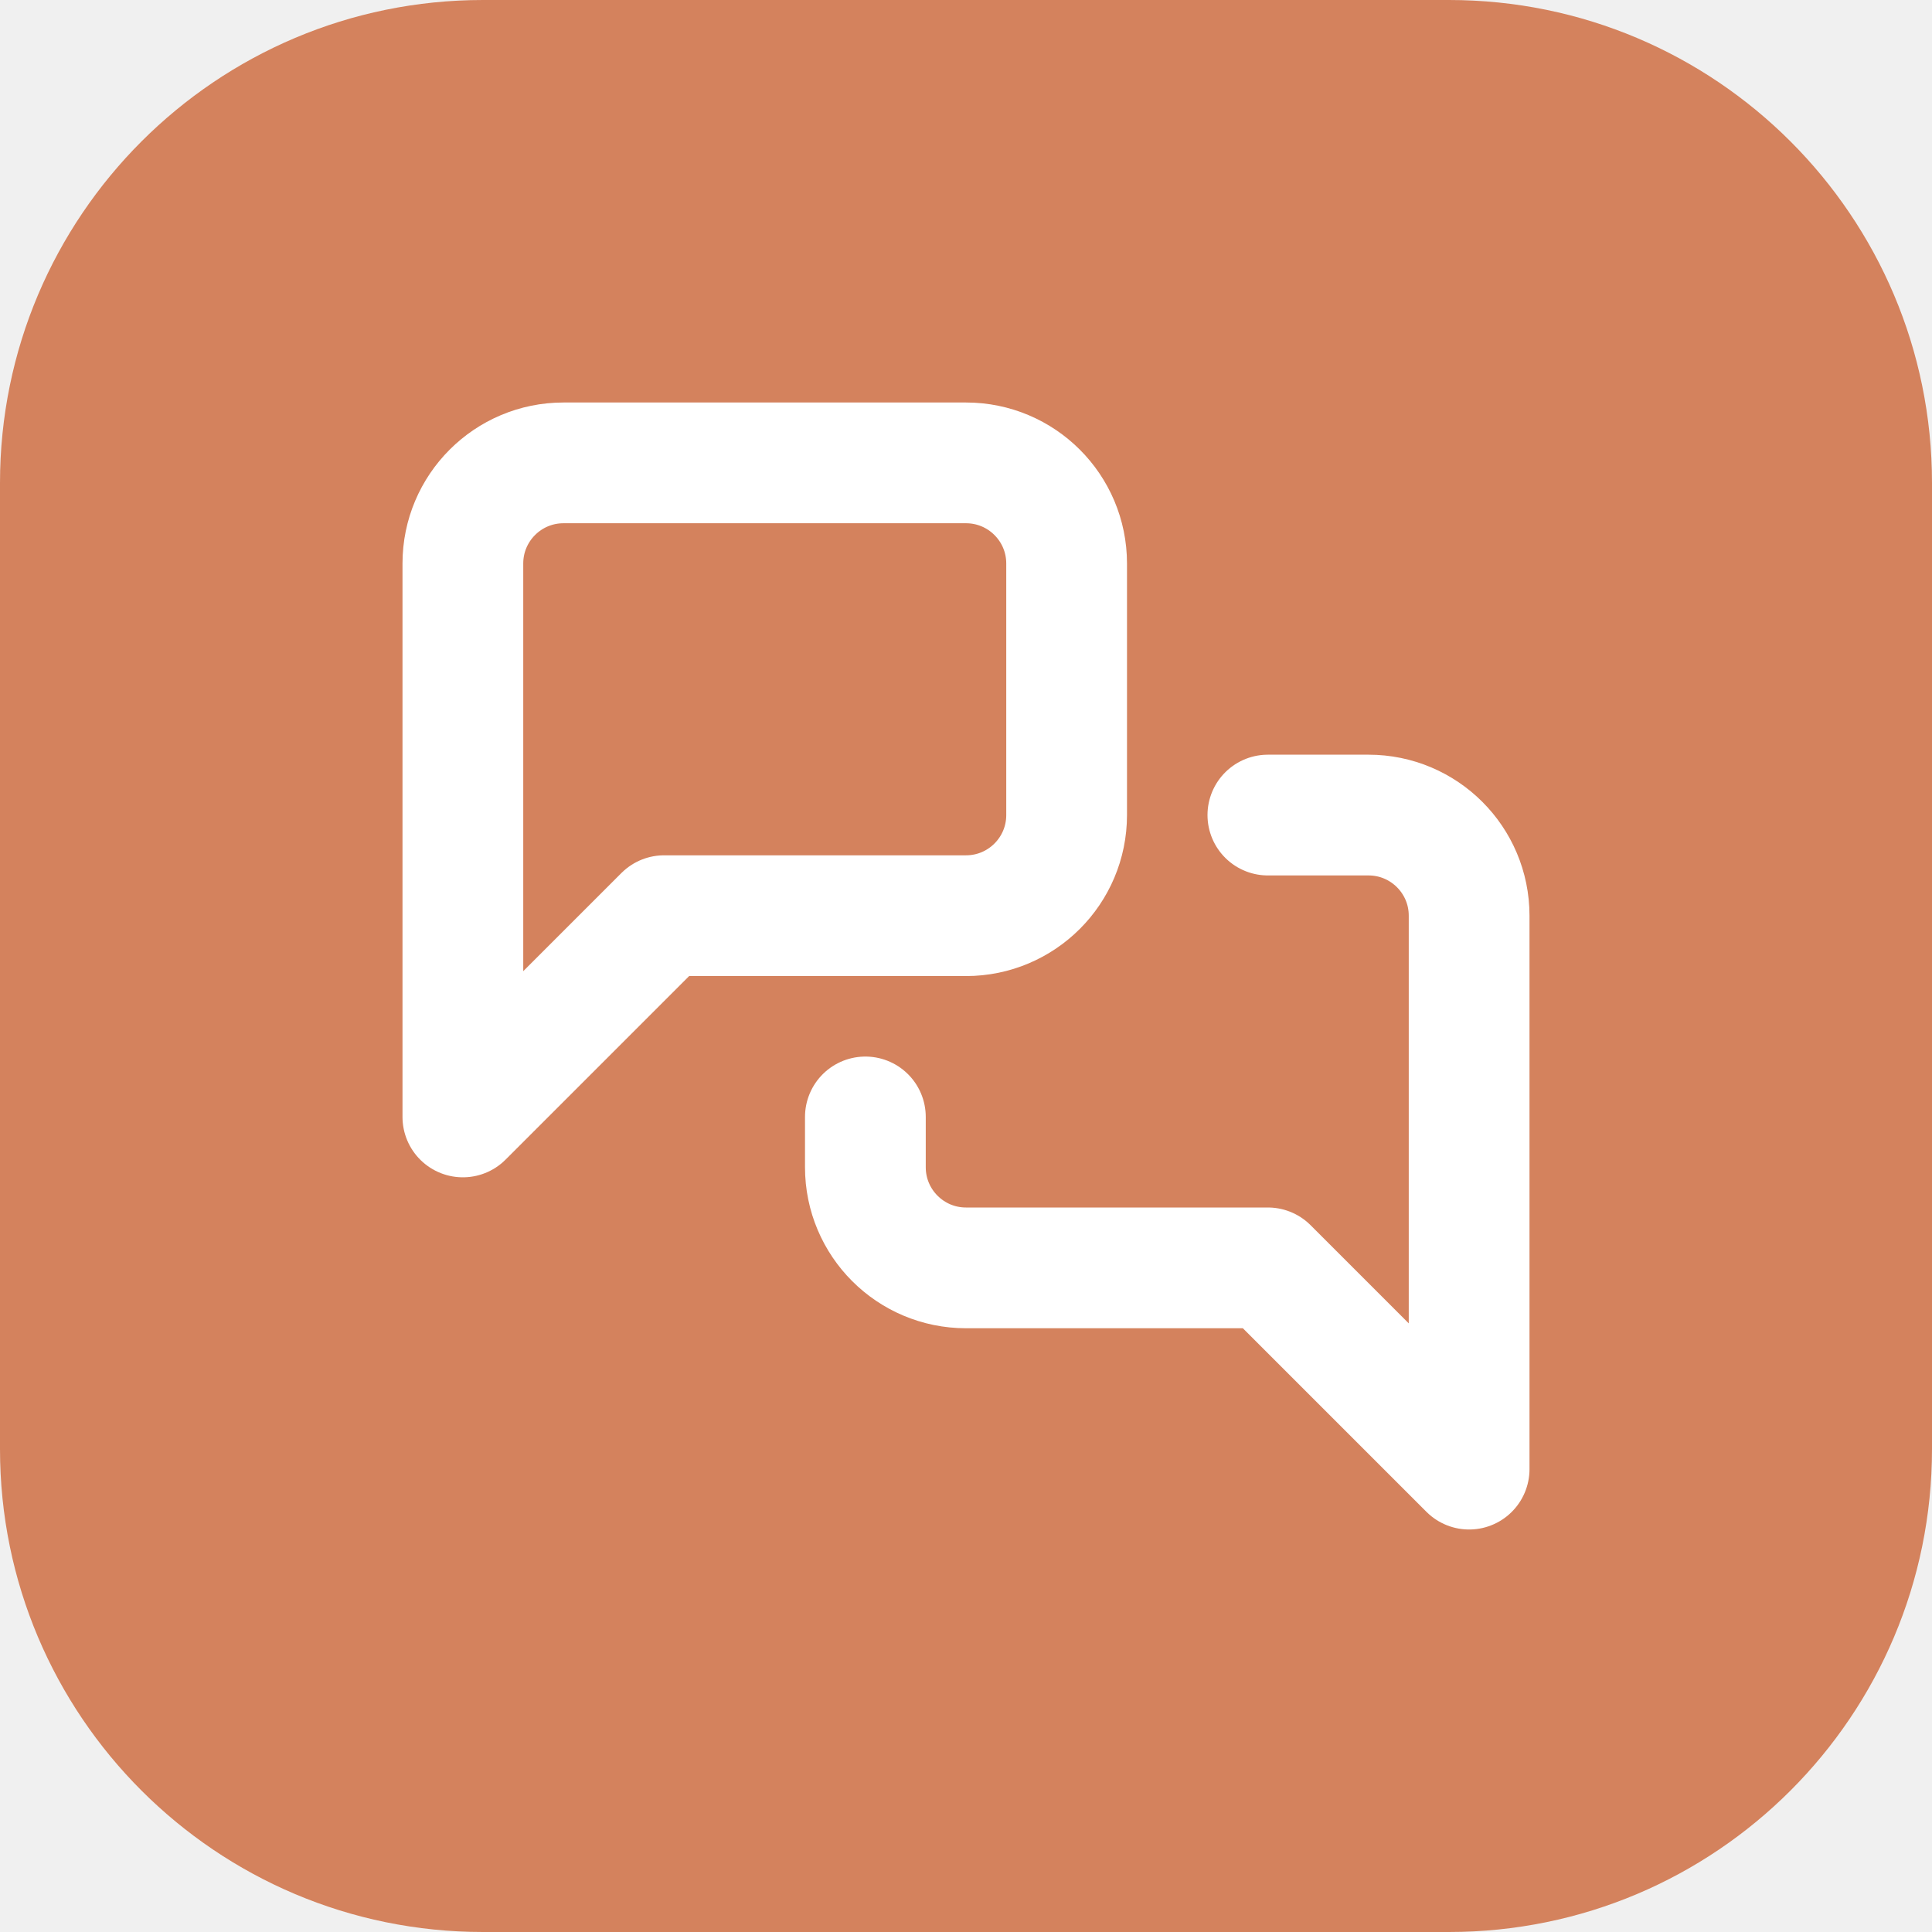
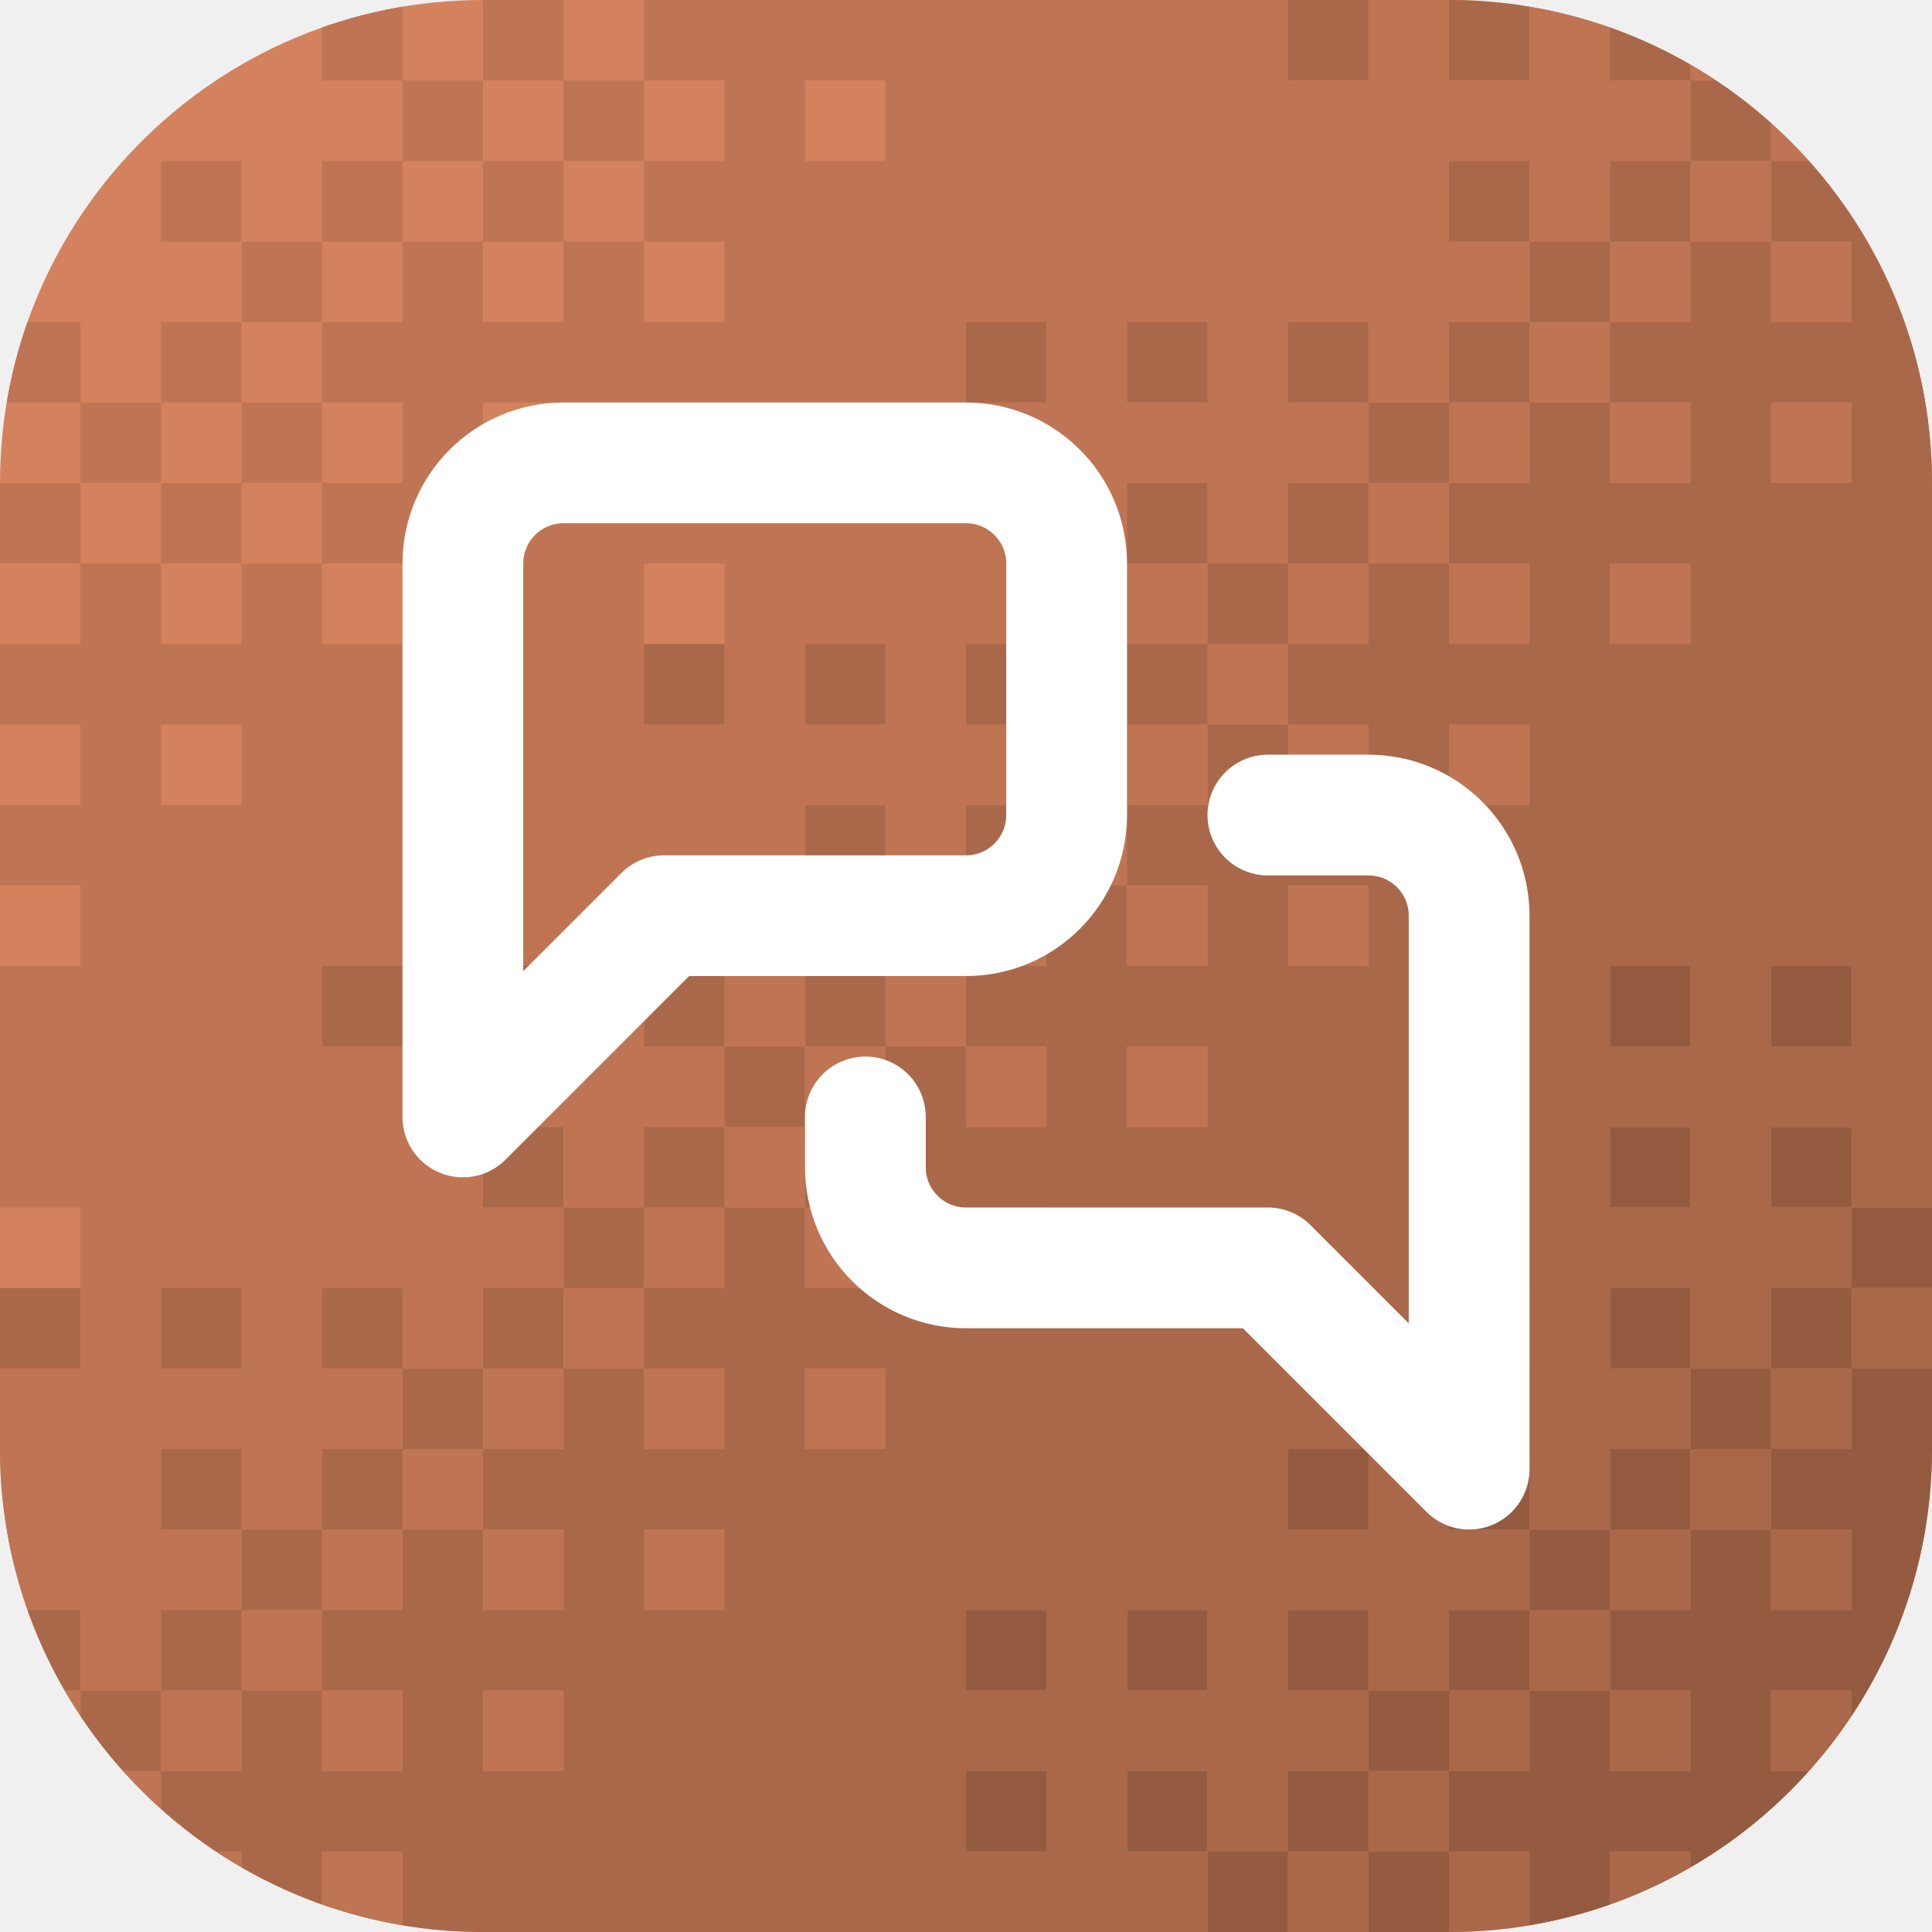
<svg xmlns="http://www.w3.org/2000/svg" width="24" height="24" viewBox="0 0 24 24">
+   <clipPath id="bg-claude-crosstalk">
+     <rect width="24" height="24" rx="6" />
+   </clipPath>
  <rect width="24" height="24" rx="6" fill="#d4825d" />
+   <g clip-path="url(#bg-claude-crosstalk)">
+     <path fill="#bf7554" d="M4 0h1v1h-1zM6 0h1v1h-1zM8 0h8v1h-8zM17 0h1v1h-1zM19 0h1v1h-1zM21 0h1v1h-1zM23 0h1v1h-1zM5 1h1v1h-1zM7 1h1v1h-1zM9 1h1v1h-1zM11 1h10v1h-10zM22 1h1v1h-1zM2 2h1v1h-1zM4 2h1v1h-1zM6 2h1v1h-1zM8 2h10v1h-10zM19 2h1v1h-1zM21 2h1v1h-1zM3 3h1v1h-1zM5 3h1v1h-1zM7 3h1v1h-1zM9 3h10v1h-10zM20 3h1v1h-1zM22 3h1v1h-1zM0 4h1v1h-1zM2 4h1v1h-1zM4 4h8v1h-8zM13 4h1v1h-1zM15 4h1v1h-1zM17 4h1v1h-1zM19 4h1v1h-1zM1 5h1v1h-1zM3 5h1v1h-1zM5 5h1v1h-1zM7 5h10v1h-10zM18 5h1v1h-1zM20 5h1v1h-1zM22 5h1v1h-1zM0 6h1v1h-1zM2 6h1v1h-1zM4 6h10v1h-10zM15 6h1v1h-1zM17 6h1v1h-1zM1 7h1v1h-1zM3 7h1v1h-1zM5 7h3v1h-3zM9 7h6v1h-6zM16 7h1v1h-1zM18 7h1v1h-1zM20 7h1v1h-1zM0 8h8v1h-8zM9 8h1v1h-1zM11 8h1v1h-1zM13 8h1v1h-1zM15 8h1v1h-1zM1 9h1v1h-1zM3 9h10v1h-10zM14 9h1v1h-1zM16 9h1v1h-1zM18 9h1v1h-1zM0 10h10v1h-10zM11 10h1v1h-1zM13 10h1v1h-1zM1 11h10v1h-10zM12 11h1v1h-1zM14 11h1v1h-1zM16 11h1v1h-1zM0 12h4v1h-4zM5 12h1v1h-1zM7 12h1v1h-1zM9 12h1v1h-1zM11 12h1v1h-1zM0 13h9v1h-9zM10 13h1v1h-1zM12 13h1v1h-1zM14 13h1v1h-1zM0 14h6v1h-6zM7 14h1v1h-1zM9 14h1v1h-1zM1 15h6v1h-6zM8 15h1v1h-1zM10 15h1v1h-1zM12 15h1v1h-1zM1 16h1v1h-1zM3 16h1v1h-1zM5 16h1v1h-1zM7 16h1v1h-1zM0 17h5v1h-5zM6 17h1v1h-1zM8 17h1v1h-1zM10 17h1v1h-1zM0 18h2v1h-2zM3 18h1v1h-1zM5 18h1v1h-1zM0 19h3v1h-3zM4 19h1v1h-1zM6 19h1v1h-1zM8 19h1v1h-1zM1 20h1v1h-1zM3 20h1v1h-1zM0 21h1v1h-1zM2 21h1v1h-1zM4 21h1v1h-1zM6 21h1v1h-1zM1 22h1v1h-1zM0 23h1v1h-1zM2 23h1v1h-1zM4 23h1v1h-1z" />
+     <path fill="#aa684a" d="M16 0h1v1h-1zM18 0h1v1h-1zM20 0h1v1h-1zM22 0h1v1h-1zM21 1h1v1h-1zM23 1h1v1h-1zM18 2h1v1h-1zM20 2h1v1h-1zM22 2h2v1h-2zM19 3h1v1h-1zM21 3h1v1h-1zM23 3h1v1h-1zM12 4h1v1h-1zM14 4h1v1h-1zM16 4h1v1h-1zM18 4h1v1h-1zM20 4h4v1h-4zM17 5h1v1h-1zM19 5h1v1h-1zM21 5h1v1h-1zM23 5h1v1h-1zM14 6h1v1h-1zM16 6h1v1h-1zM18 6h6v1h-6zM15 7h1v1h-1zM17 7h1v1h-1zM19 7h1v1h-1zM21 7h3v1h-3zM8 8h1v1h-1zM10 8h1v1h-1zM12 8h1v1h-1zM14 8h1v1h-1zM16 8h8v1h-8zM13 9h1v1h-1zM15 9h1v1h-1zM17 9h1v1h-1zM19 9h5v1h-5zM10 10h1v1h-1zM12 10h1v1h-1zM14 10h10v1h-10zM11 11h1v1h-1zM13 11h1v1h-1zM15 11h1v1h-1zM17 11h7v1h-7zM4 12h1v1h-1zM6 12h1v1h-1zM8 12h1v1h-1zM10 12h1v1h-1zM12 12h8v1h-8zM21 12h1v1h-1zM23 12h1v1h-1zM9 13h1v1h-1zM11 13h1v1h-1zM13 13h1v1h-1zM15 13h9v1h-9zM6 14h1v1h-1zM8 14h1v1h-1zM10 14h10v1h-10zM21 14h1v1h-1zM23 14h1v1h-1zM7 15h1v1h-1zM9 15h1v1h-1zM11 15h1v1h-1zM13 15h10v1h-10zM0 16h1v1h-1zM2 16h1v1h-1zM4 16h1v1h-1zM6 16h1v1h-1zM8 16h8v1h-8zM17 16h1v1h-1zM19 16h1v1h-1zM21 16h1v1h-1zM23 16h1v1h-1zM5 17h1v1h-1zM7 17h1v1h-1zM9 17h1v1h-1zM11 17h10v1h-10zM22 17h1v1h-1zM2 18h1v1h-1zM4 18h1v1h-1zM6 18h10v1h-10zM17 18h1v1h-1zM19 18h1v1h-1zM21 18h1v1h-1zM3 19h1v1h-1zM5 19h1v1h-1zM7 19h1v1h-1zM9 19h10v1h-10zM20 19h1v1h-1zM22 19h1v1h-1zM0 20h1v1h-1zM2 20h1v1h-1zM4 20h8v1h-8zM13 20h1v1h-1zM15 20h1v1h-1zM17 20h1v1h-1zM19 20h1v1h-1zM1 21h1v1h-1zM3 21h1v1h-1zM5 21h1v1h-1zM7 21h10v1h-10zM18 21h1v1h-1zM20 21h1v1h-1zM22 21h1v1h-1zM0 22h1v1h-1zM2 22h10v1h-10zM13 22h1v1h-1zM15 22h1v1h-1zM17 22h1v1h-1zM1 23h1v1h-1zM3 23h1v1h-1zM5 23h10v1h-10zM16 23h1v1h-1zM18 23h1v1h-1zM20 23h1v1h-1z" />
+     <path fill="#945b41" d="M20 12h1v1h-1zM22 12h1v1h-1zM20 14h1v1h-1zM22 14h1v1h-1zM23 15h1v1h-1zM16 16h1v1h-1zM18 16h1v1h-1zM20 16h1v1h-1zM22 16h1v1h-1zM21 17h1v1h-1zM23 17h1v1h-1zM16 18h1v1h-1zM18 18h1v1h-1zM20 18h1v1h-1zM22 18h2v1h-2zM19 19h1v1h-1zM21 19h1v1h-1zM23 19h1v1h-1zM12 20h1v1h-1zM14 20h1v1h-1zM16 20h1v1h-1zM18 20h1v1h-1zM20 20h4v1h-4zM17 21h1v1h-1zM19 21h1v1h-1zM21 21h1v1h-1zM23 21h1v1h-1zM12 22h1v1h-1zM14 22h1v1h-1zM16 22h1v1h-1zM18 22h6v1h-6zM15 23h1v1h-1zM17 23h1v1h-1zM19 23h1v1h-1zM21 23h3v1h-3z" />
+   </g>
  <g transform="translate(4.5 4.5) scale(0.625)" fill="none" stroke="#ffffff" stroke-width="2.4" stroke-linecap="round" stroke-linejoin="round">
    <path d="M14 9a2 2 0 0 1-2 2H6l-4 4V4a2 2 0 0 1 2-2h8a2 2 0 0 1 2 2z" />
    <path d="M18 9h2a2 2 0 0 1 2 2v11l-4-4h-6a2 2 0 0 1-2-2v-1" />
  </g>
</svg>
